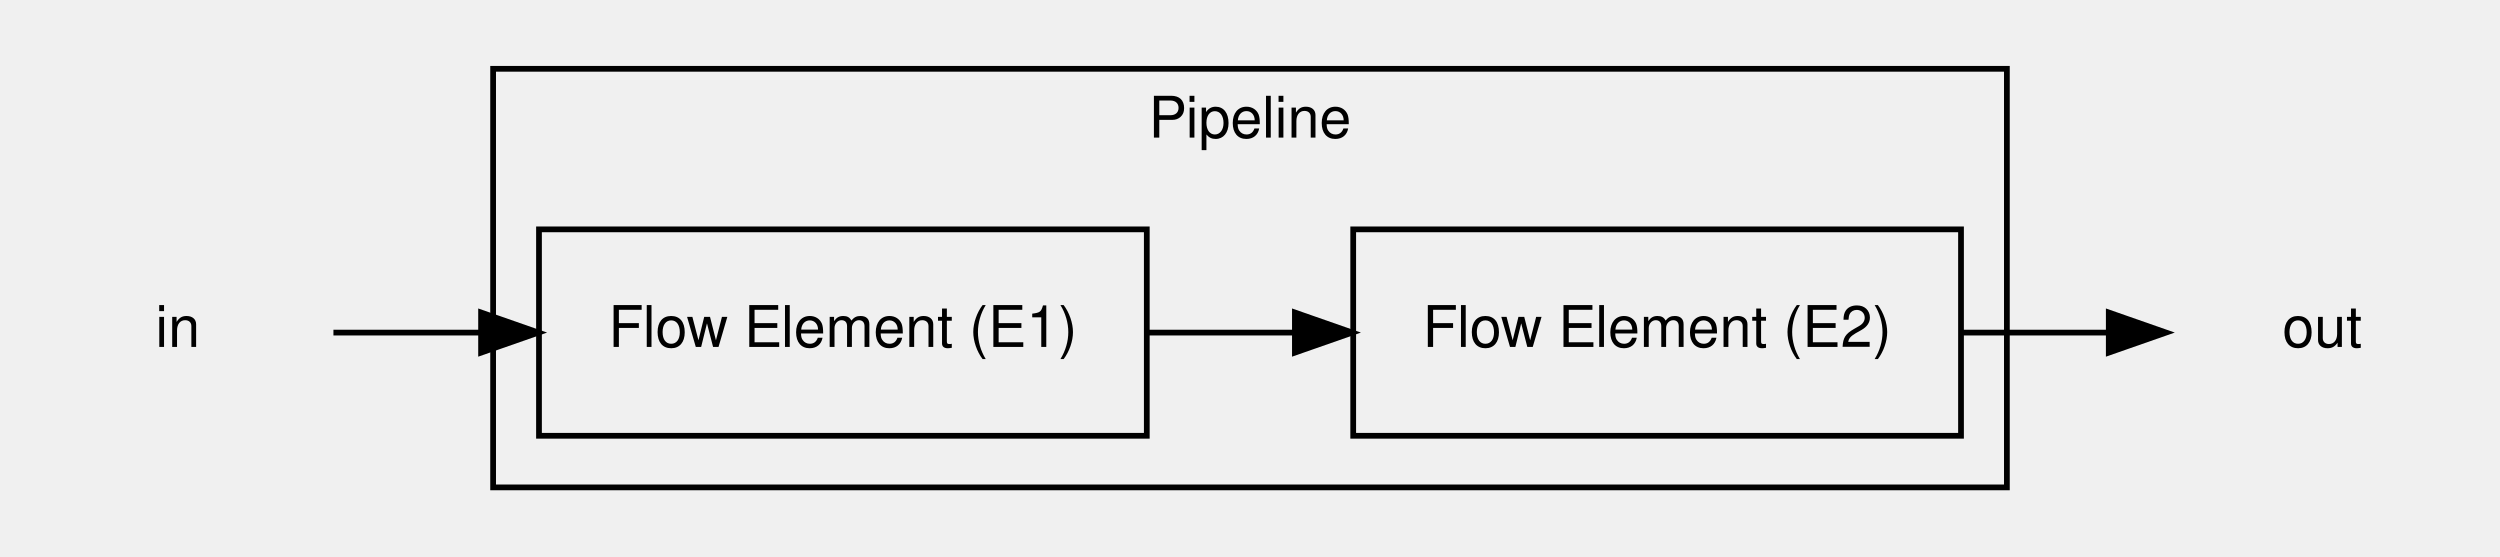
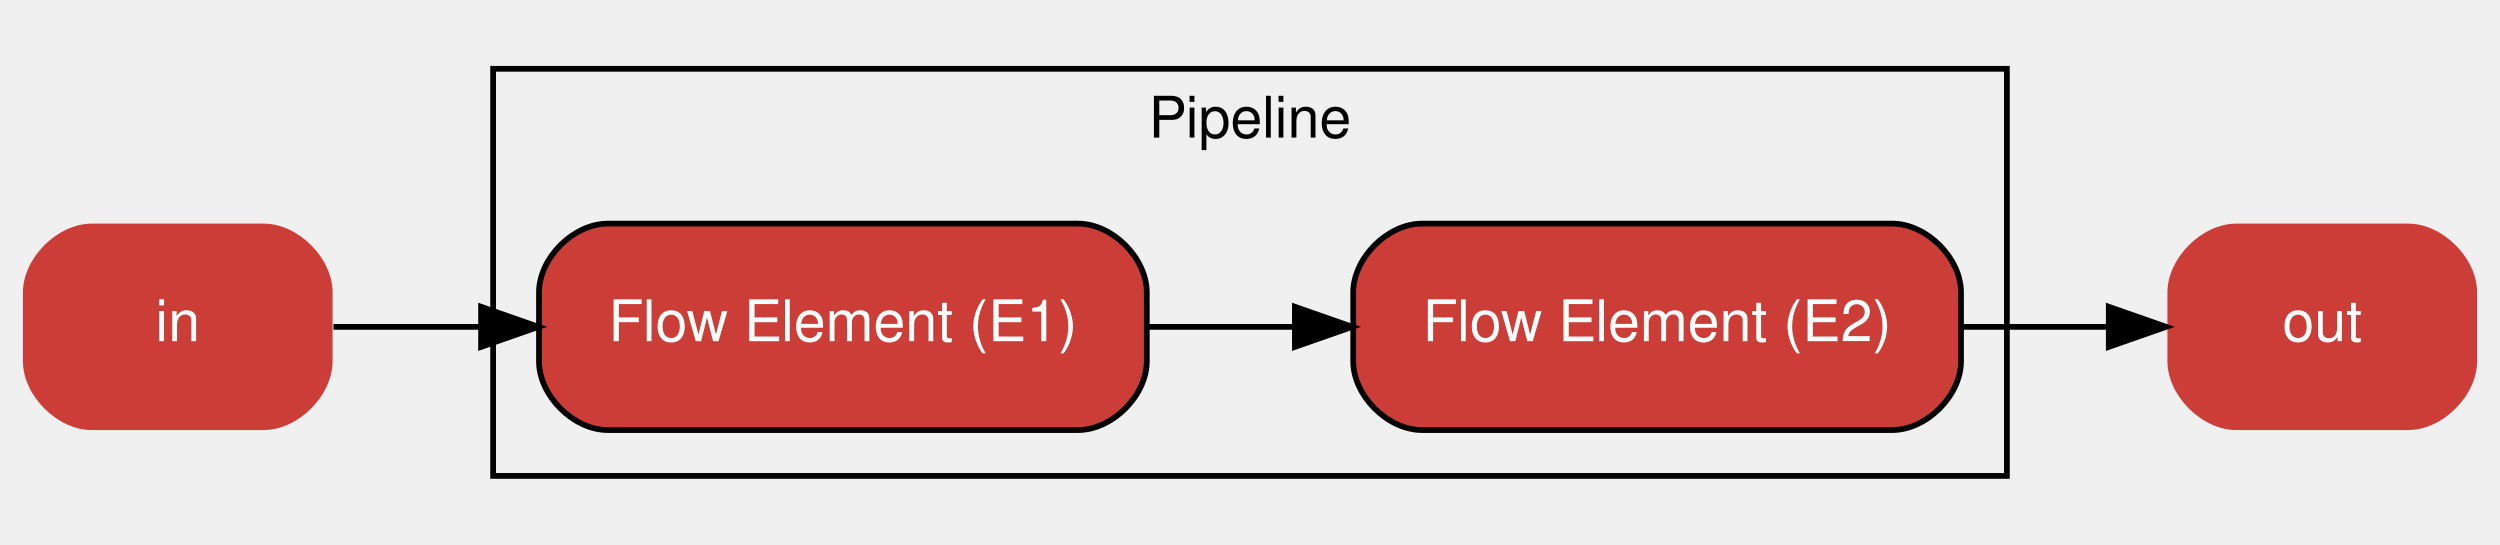
- <svg xmlns="http://www.w3.org/2000/svg" width="436pt" height="97pt" viewBox="0.00 0.00 436.00 97.00">
-   <g id="graph0" class="graph" transform="scale(1 1) rotate(0) translate(4 93)">
+ <svg xmlns="http://www.w3.org/2000/svg" width="436pt" height="95pt" viewBox="0.00 0.00 436.00 95.00">
+   <g id="graph0" class="graph" transform="scale(1 1) rotate(0) translate(4 91)">
    <g id="clust1" class="cluster">
-       <polygon fill="transparent" stroke="black" points="82,-8 82,-81 346,-81 346,-8 82,-8" />
-       <text text-anchor="middle" x="214" y="-69" font-family="Helvetica,sans-Serif" font-size="10.00">Pipeline</text>
+       <polygon fill="transparent" stroke="black" points="82,-8 82,-79 346,-79 346,-8 82,-8" />
+       <text text-anchor="middle" x="214" y="-67" font-family="Helvetica,sans-Serif" font-size="10.00">Pipeline</text>
    </g>
    <g id="node1" class="node">
-       <text text-anchor="middle" x="27" y="-32.5" font-family="Helvetica,sans-Serif" font-size="10.00">in</text>
+       <path fill="#cb3d36" stroke="transparent" d="M42,-52C42,-52 12,-52 12,-52 6,-52 0,-46 0,-40 0,-40 0,-28 0,-28 0,-22 6,-16 12,-16 12,-16 42,-16 42,-16 48,-16 54,-22 54,-28 54,-28 54,-40 54,-40 54,-46 48,-52 42,-52" />
+       <text text-anchor="middle" x="27" y="-31.5" font-family="Helvetica,sans-Serif" font-size="10.00" fill="white">in</text>
    </g>
    <g id="node2" class="node">
-       <polygon fill="none" stroke="black" points="90,-17 90,-53 196,-53 196,-17 90,-17" />
-       <text text-anchor="middle" x="143" y="-32.5" font-family="Helvetica,sans-Serif" font-size="10.00">Flow Element (E1)</text>
+       <path fill="#cb3d36" stroke="black" d="M184,-52C184,-52 102,-52 102,-52 96,-52 90,-46 90,-40 90,-40 90,-28 90,-28 90,-22 96,-16 102,-16 102,-16 184,-16 184,-16 190,-16 196,-22 196,-28 196,-28 196,-40 196,-40 196,-46 190,-52 184,-52" />
+       <text text-anchor="middle" x="143" y="-31.5" font-family="Helvetica,sans-Serif" font-size="10.00" fill="white">Flow Element (E1)</text>
    </g>
    <g id="edge1" class="edge">
-       <path fill="none" stroke="black" d="M54.15,-35C61.89,-35 70.71,-35 79.71,-35" />
-       <polygon fill="black" stroke="black" points="79.9,-38.5 89.9,-35 79.9,-31.5 79.9,-38.5" />
+       <path fill="none" stroke="black" d="M54.15,-34C61.89,-34 70.71,-34 79.71,-34" />
+       <polygon fill="black" stroke="black" points="79.9,-37.5 89.9,-34 79.9,-30.5 79.9,-37.5" />
    </g>
    <g id="node3" class="node">
-       <polygon fill="none" stroke="black" points="232,-17 232,-53 338,-53 338,-17 232,-17" />
-       <text text-anchor="middle" x="285" y="-32.5" font-family="Helvetica,sans-Serif" font-size="10.00">Flow Element (E2)</text>
+       <path fill="#cb3d36" stroke="black" d="M326,-52C326,-52 244,-52 244,-52 238,-52 232,-46 232,-40 232,-40 232,-28 232,-28 232,-22 238,-16 244,-16 244,-16 326,-16 326,-16 332,-16 338,-22 338,-28 338,-28 338,-40 338,-40 338,-46 332,-52 326,-52" />
+       <text text-anchor="middle" x="285" y="-31.5" font-family="Helvetica,sans-Serif" font-size="10.00" fill="white">Flow Element (E2)</text>
    </g>
    <g id="edge2" class="edge">
-       <path fill="none" stroke="black" d="M196.13,-35C204.42,-35 213.07,-35 221.57,-35" />
-       <polygon fill="black" stroke="black" points="221.83,-38.5 231.83,-35 221.83,-31.5 221.83,-38.5" />
+       <path fill="none" stroke="black" d="M196.13,-34C204.42,-34 213.07,-34 221.57,-34" />
+       <polygon fill="black" stroke="black" points="221.83,-37.5 231.83,-34 221.83,-30.5 221.83,-37.5" />
    </g>
    <g id="node4" class="node">
-       <text text-anchor="middle" x="401" y="-32.5" font-family="Helvetica,sans-Serif" font-size="10.00">out</text>
+       <path fill="#cb3d36" stroke="transparent" d="M416,-52C416,-52 386,-52 386,-52 380,-52 374,-46 374,-40 374,-40 374,-28 374,-28 374,-22 380,-16 386,-16 386,-16 416,-16 416,-16 422,-16 428,-22 428,-28 428,-28 428,-40 428,-40 428,-46 422,-52 416,-52" />
+       <text text-anchor="middle" x="401" y="-31.5" font-family="Helvetica,sans-Serif" font-size="10.00" fill="white">out</text>
    </g>
    <g id="edge3" class="edge">
-       <path fill="none" stroke="black" d="M338.33,-35C346.88,-35 355.56,-35 363.62,-35" />
-       <polygon fill="black" stroke="black" points="363.77,-38.5 373.77,-35 363.77,-31.5 363.77,-38.5" />
+       <path fill="none" stroke="black" d="M338.33,-34C346.88,-34 355.56,-34 363.62,-34" />
+       <polygon fill="black" stroke="black" points="363.77,-37.5 373.77,-34 363.77,-30.5 363.77,-37.5" />
    </g>
  </g>
</svg>
